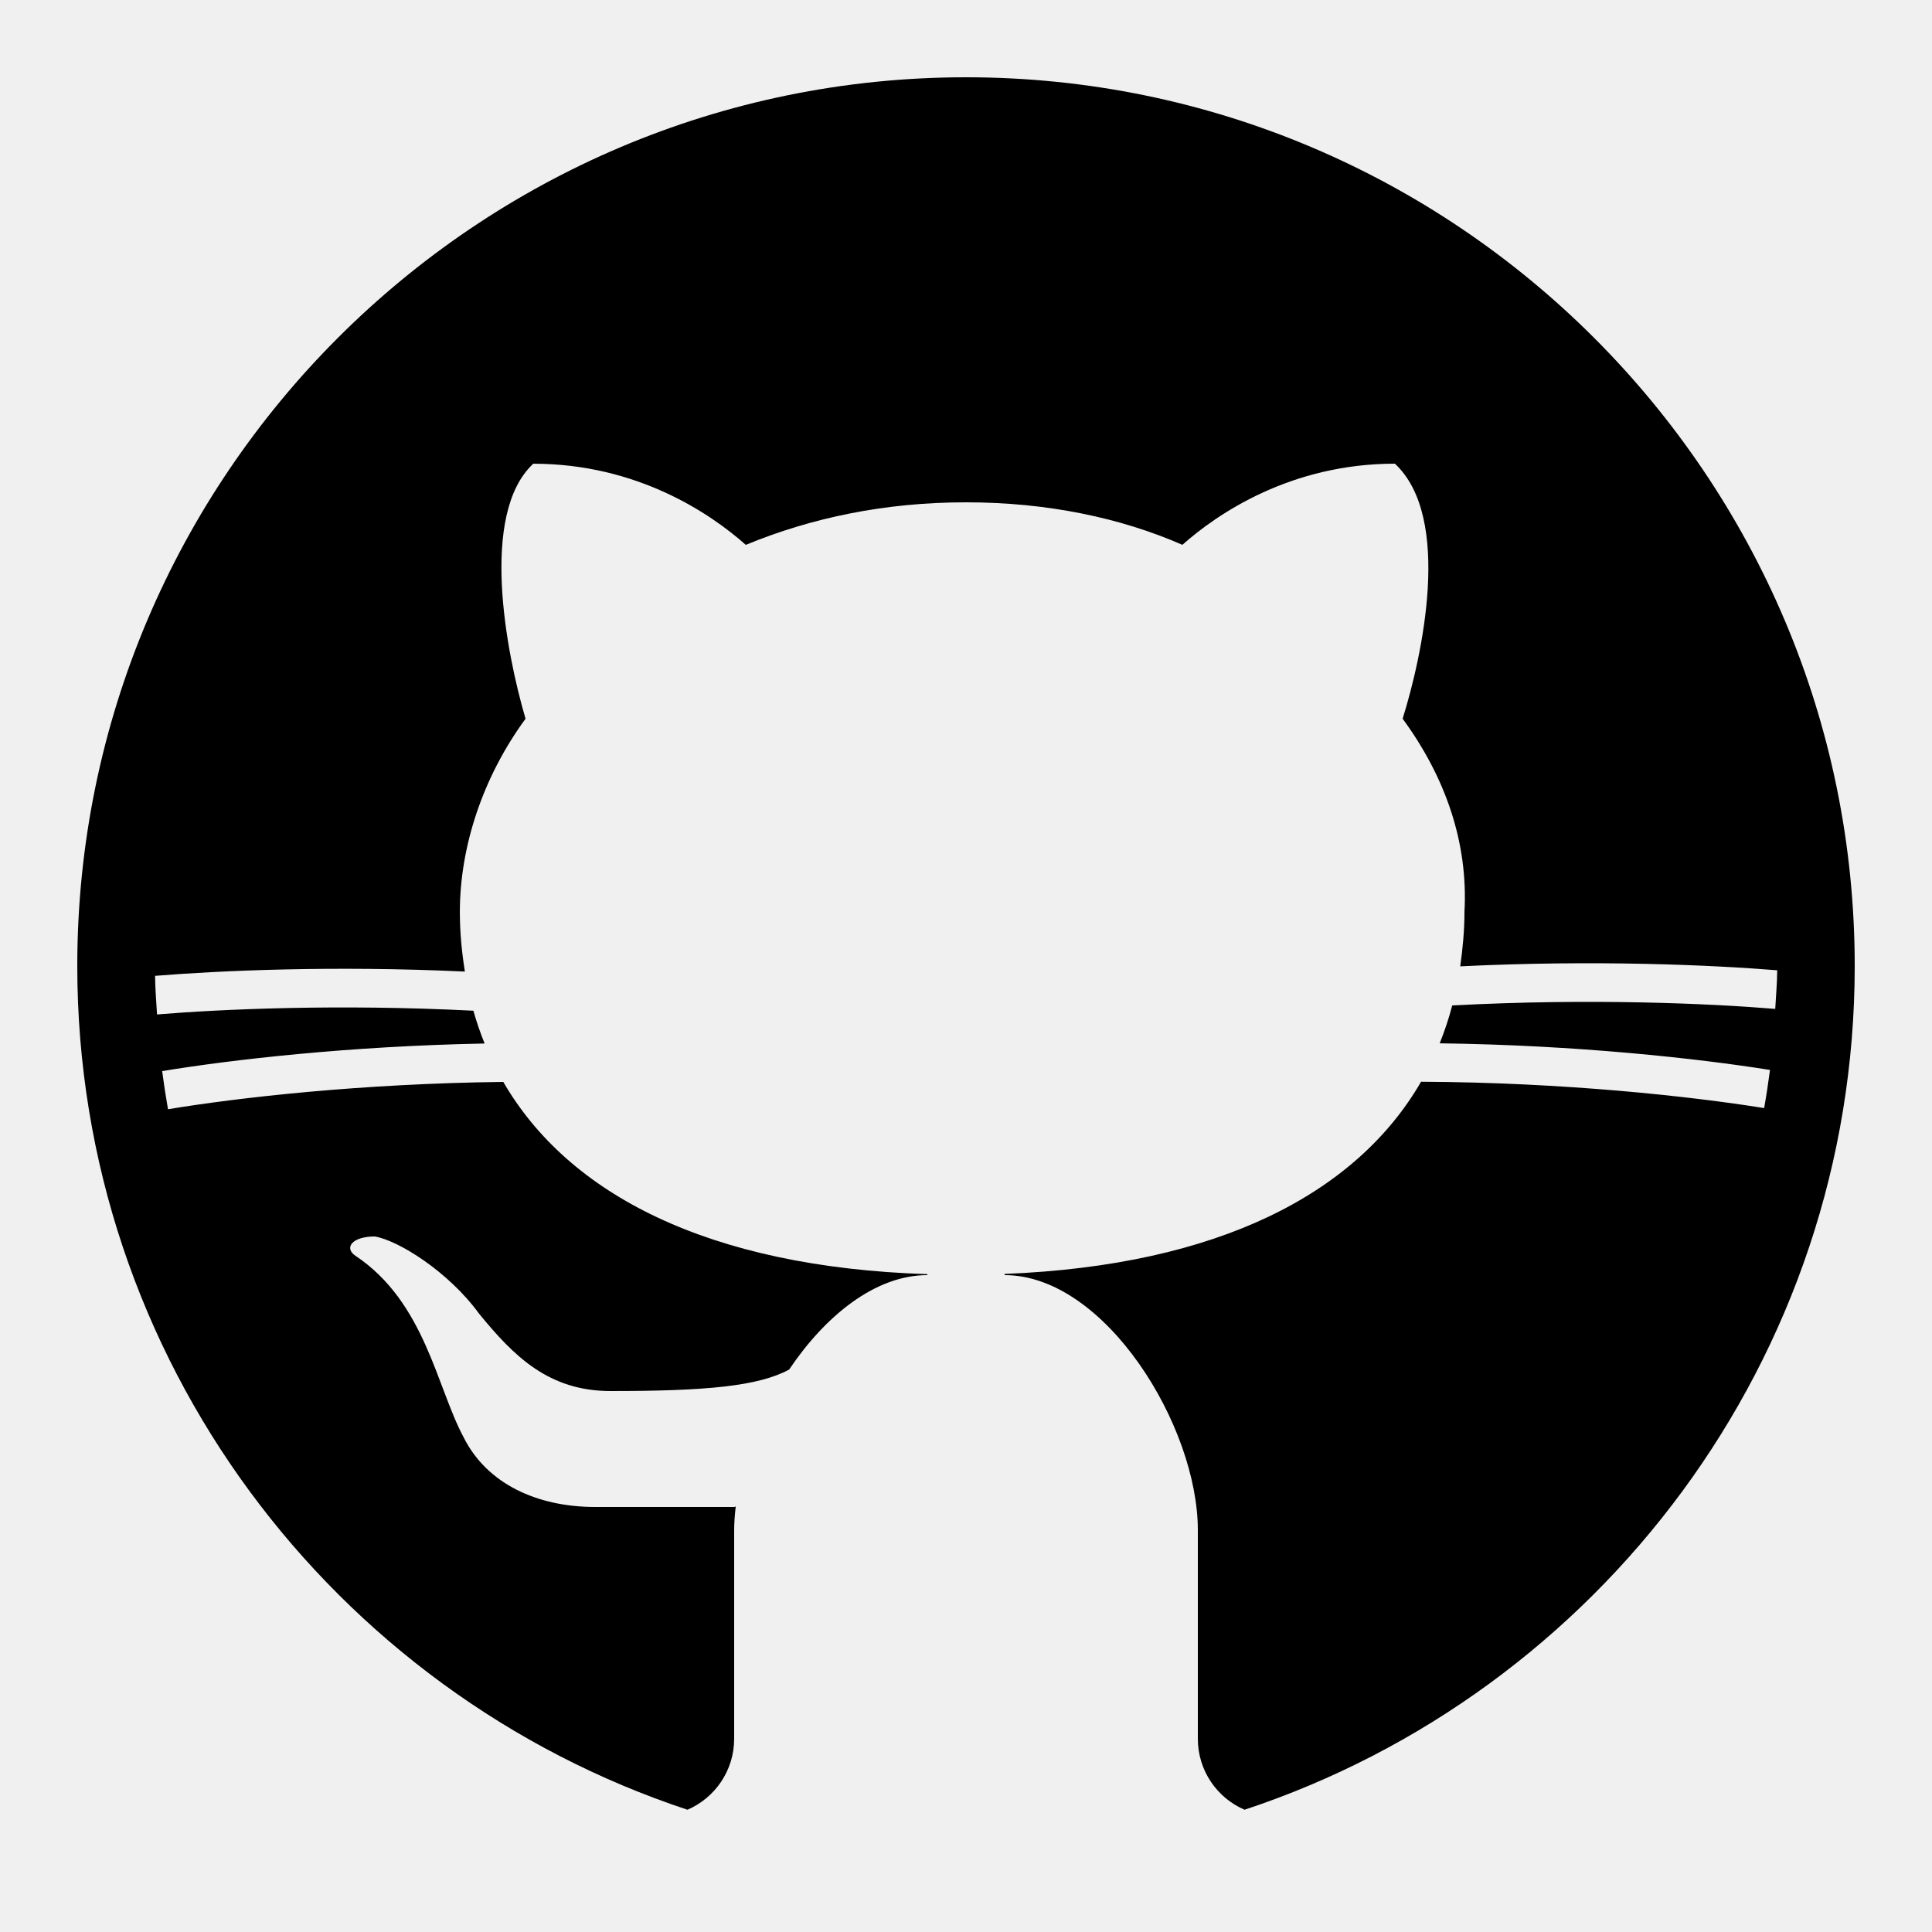
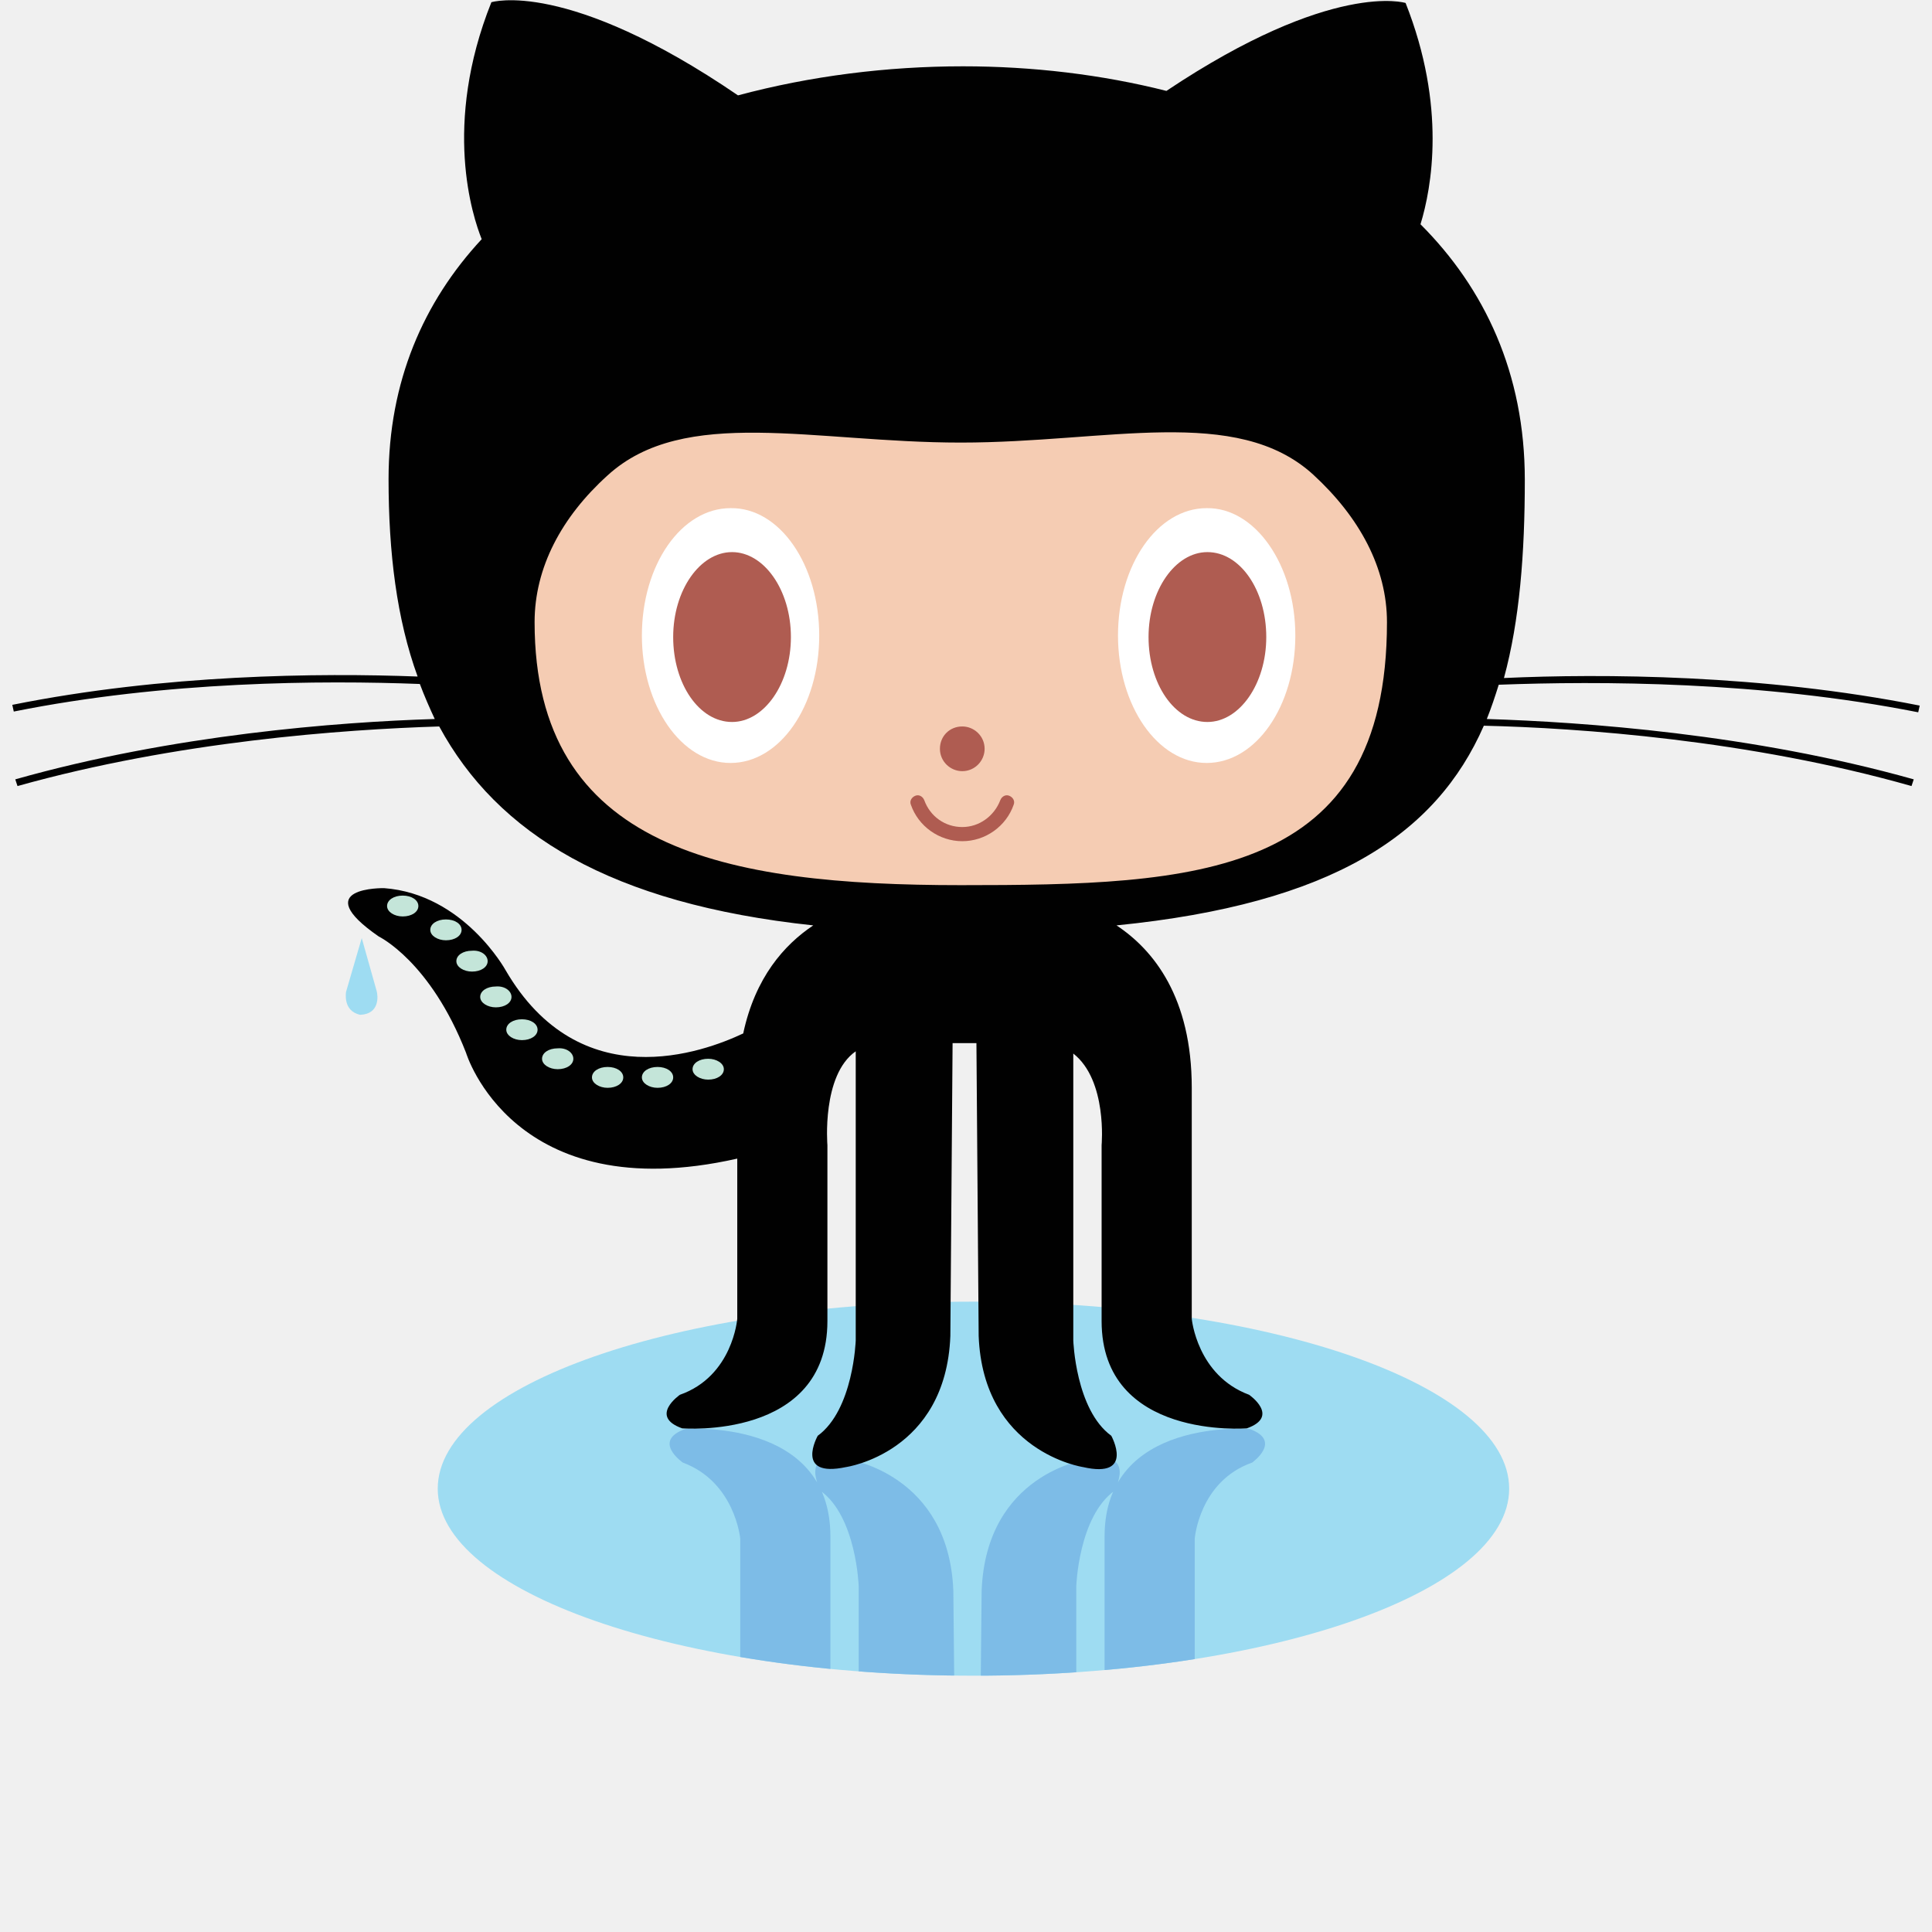
- <svg xmlns="http://www.w3.org/2000/svg" viewBox="0 0 50 50" width="50px" height="50px">
-   <path d="M17.791,46.836C18.502,46.53,19,45.823,19,45v-5.4c0-0.197,0.016-0.402,0.041-0.61C19.027,38.994,19.014,38.997,19,39 c0,0-3,0-3.6,0c-1.5,0-2.8-0.6-3.4-1.8c-0.7-1.3-1-3.5-2.8-4.7C8.9,32.3,9.1,32,9.7,32c0.6,0.1,1.9,0.9,2.7,2c0.9,1.1,1.8,2,3.4,2 c2.487,0,3.82-0.125,4.622-0.555C21.356,34.056,22.649,33,24,33v-0.025c-5.668-0.182-9.289-2.066-10.975-4.975 c-3.665,0.042-6.856,0.405-8.677,0.707c-0.058-0.327-0.108-0.656-0.151-0.987c1.797-0.296,4.843-0.647,8.345-0.714 c-0.112-0.276-0.209-0.559-0.291-0.849c-3.511-0.178-6.541-0.039-8.187,0.097c-0.02-0.332-0.047-0.663-0.051-0.999 c1.649-0.135,4.597-0.27,8.018-0.111c-0.079-0.5-0.13-1.011-0.13-1.543c0-1.7,0.6-3.5,1.7-5c-0.5-1.7-1.2-5.3,0.2-6.6 c2.7,0,4.6,1.3,5.5,2.1C21,13.4,22.9,13,25,13s4,0.4,5.6,1.1c0.9-0.8,2.8-2.1,5.5-2.1c1.5,1.4,0.7,5,0.2,6.6c1.1,1.5,1.7,3.2,1.6,5 c0,0.484-0.045,0.951-0.11,1.409c3.499-0.172,6.527-0.034,8.204,0.102c-0.002,0.337-0.033,0.666-0.051,0.999 c-1.671-0.138-4.775-0.28-8.359-0.089c-0.089,0.336-0.197,0.663-0.325,0.98c3.546,0.046,6.665,0.389,8.548,0.689 c-0.043,0.332-0.093,0.661-0.151,0.987c-1.912-0.306-5.171-0.664-8.879-0.682C35.112,30.873,31.557,32.75,26,32.969V33 c2.6,0,5,3.9,5,6.6V45c0,0.823,0.498,1.53,1.209,1.836C41.37,43.804,48,35.164,48,25C48,12.318,37.683,2,25,2S2,12.318,2,25 C2,35.164,8.63,43.804,17.791,46.836z" />
+ <svg xmlns="http://www.w3.org/2000/svg" xmlns:xlink="http://www.w3.org/1999/xlink" width="800px" height="800px" viewBox="-1.65 0 259.3 259.3" version="1.1" preserveAspectRatio="xMidYMid">
+   <g>
+     <path fill="#9EDCF2" d="M200.9,199.8c0,13.9-32.2,25.1-71.9,25.1c-39.7,0-71.9-11.3-71.9-25.1c0-13.9,32.2-25.1,71.9-25.1C168.7,174.7,200.9,185.9,200.9,199.8L200.9,199.8z M200.9,199.8" />
+     <g>
+       <defs>
+         <path id="SVGID_1_" d="M98.1,244.8c1.6,7.5,5.5,11.9,9.4,14.5l41.1,0c5-3.4,10.1-9.8,10.1-21.8v-31c0,0,0.6-7.7,7.7-10.2c0,0,4.1-2.9-0.3-4.5c0,0-19.5-1.6-19.5,14.4v23.6c0,0,0.8,8.7-3.8,12.3v-29.2c0,0,0.3-9.3,5.1-12.8c0,0,3.2-5.7-3.8-4.2c0,0-13.4,1.9-14,17.6l-0.3,30h-3.2l-0.3-30c-0.6-15.6-14-17.6-14-17.6c-7-1.6-3.8,4.2-3.8,4.2c4.8,3.5,5.1,12.8,5.1,12.8v29.5c-4.6-3.3-3.8-12.6-3.8-12.6v-23.6c0-16-19.5-14.4-19.5-14.4c-4.5,1.6-0.3,4.5-0.3,4.5c7,2.6,7.7,10.2,7.7,10.2v21.7L98.1,244.8z" />
+       </defs>
+       <clipPath id="SVGID_2_">
+         <use xlink:href="#SVGID_1_" overflow="visible" />
+       </clipPath>
+       <path clip-path="url(#SVGID_2_)" fill="#7DBCE7" d="M200.9,199.8c0,13.9-32.2,25.1-71.9,25.1c-39.7,0-71.9-11.3-71.9-25.1c0-13.9,32.2-25.1,71.9-25.1C168.7,174.7,200.9,185.9,200.9,199.8L200.9,199.8z M200.9,199.8" />
+     </g>
+     <path fill="#9EDCF2" d="M46.9,125.9l-2.1,7.2c0,0-0.5,2.6,1.9,3.1c2.6-0.1,2.4-2.5,2.2-3.2L46.9,125.9L46.9,125.9z M46.9,125.9" />
+     <path fill="#010101" d="M255.8,95.6l0.2-0.9c-21.1-4.2-42.7-4.3-55.8-3.7c2.1-7.7,2.8-16.7,2.8-26.6c0-14.3-5.4-25.7-14-34.3c1.5-4.9,3.5-15.8-2-29.7c0,0-9.8-3.1-32.1,11.8c-8.7-2.2-18-3.3-27.3-3.3c-10.2,0-20.5,1.3-30.2,3.9C74.4-2.9,64.3,0.3,64.3,0.3c-6.6,16.5-2.5,28.8-1.3,31.8c-7.8,8.4-12.5,19.1-12.5,32.2c0,9.9,1.1,18.8,3.9,26.5c-13.2-0.5-34-0.3-54.4,3.8l0.2,0.9c20.4-4.1,41.4-4.2,54.5-3.7c0.6,1.6,1.3,3.2,2,4.7c-13,0.4-35.1,2.1-56.3,8.1l0.3,0.9c21.4-6,43.7-7.6,56.6-8c7.8,14.4,23,23.8,50.2,26.7c-3.9,2.6-7.8,7-9.4,14.5c-5.3,2.5-21.9,8.7-31.9-8.5c0,0-5.6-10.2-16.3-11c0,0-10.4-0.2-0.7,6.5c0,0,6.9,3.3,11.7,15.6c0,0,6.3,21,36.4,14.2V177c0,0-0.6,7.7-7.7,10.2c0,0-4.2,2.9,0.3,4.5c0,0,19.5,1.6,19.5-14.4v-23.6c0,0-0.8-9.4,3.8-12.6v38.8c0,0-0.3,9.3-5.1,12.8c0,0-3.2,5.7,3.8,4.2c0,0,13.4-1.9,14-17.6l0.3-39.3h3.2l0.3,39.3c0.6,15.6,14,17.6,14,17.6c7,1.6,3.8-4.2,3.8-4.2c-4.8-3.5-5.1-12.8-5.1-12.8v-38.5c4.6,3.6,3.8,12.3,3.8,12.3v23.6c0,16,19.5,14.4,19.5,14.4c4.5-1.6,0.3-4.5,0.3-4.5c-7-2.6-7.7-10.2-7.7-10.2v-31c0-12.1-5.1-18.5-10.1-21.8c29-2.9,42.9-12.2,49.3-26.8c12.7,0.3,35.6,1.9,57.4,8.1l0.3-0.9c-21.7-6.1-44.4-7.7-57.3-8.1c0.6-1.5,1.1-3,1.6-4.6C212.9,91.4,234.6,91.4,255.8,95.6L255.8,95.6z M255.8,95.6" />
+     <path fill="#F5CCB3" d="M174.6,63.7c6.2,5.7,9.9,12.5,9.9,19.8c0,34.4-25.6,35.3-57.2,35.3c-31.6,0-57.2-4.8-57.2-35.3c0-7.3,3.6-14.1,9.8-19.7c10.3-9.4,27.7-4.4,47.4-4.4C147,59.4,164.3,54.3,174.6,63.7L174.6,63.7z M174.6,63.7" />
+     <path fill="#FFFFFF" d="M108.3,85.3c0,9.5-5.3,17.1-11.9,17.1c-6.6,0-11.9-7.7-11.9-17.1c0-9.5,5.3-17.1,11.9-17.1C103,68.1,108.3,75.8,108.3,85.3L108.3,85.3z M108.3,85.3" />
+     <path fill="#AF5C51" d="M104.5,85.5c0,6.3-3.6,11.4-7.9,11.4c-4.4,0-7.9-5.1-7.9-11.4c0-6.3,3.6-11.4,7.9-11.4C100.9,74.1,104.5,79.2,104.5,85.5L104.5,85.5z M104.5,85.5" />
+     <path fill="#FFFFFF" d="M172.2,85.3c0,9.5-5.3,17.1-11.9,17.1c-6.6,0-11.9-7.7-11.9-17.1c0-9.5,5.3-17.1,11.9-17.1C166.8,68.1,172.2,75.8,172.2,85.3L172.2,85.3z M172.2,85.3" />
+     <path fill="#AF5C51" d="M168.3,85.5c0,6.3-3.6,11.4-7.9,11.4c-4.4,0-7.9-5.1-7.9-11.4c0-6.3,3.6-11.4,7.9-11.4C164.8,74.1,168.3,79.2,168.3,85.5L168.3,85.5z M168.3,85.5" />
+     <path fill="#AF5C51" d="M130.5,100.5c0,1.6-1.3,3-3,3c-1.6,0-3-1.3-3-3s1.3-3,3-3C129.1,97.5,130.5,98.8,130.5,100.5L130.5,100.5z M130.5,100.5" />
+     <path fill="#AF5C51" d="M120.6,108c-0.2-0.5,0.1-1,0.6-1.2c0.5-0.2,1,0.1,1.2,0.6c0.8,2.2,2.8,3.6,5.1,3.6c2.3,0,4.3-1.5,5.1-3.6c0.2-0.5,0.7-0.8,1.2-0.6c0.5,0.2,0.8,0.7,0.6,1.2c-1,2.9-3.8,4.9-6.9,4.9C124.4,112.9,121.6,110.9,120.6,108L120.6,108z M120.6,108" />
+     <path fill="#C4E5D9" d="M54.5,121.6c0,0.8-0.9,1.4-2.1,1.4c-1.1,0-2.1-0.6-2.1-1.4c0-0.8,0.9-1.4,2.1-1.4C53.6,120.2,54.5,120.8,54.5,121.6L54.5,121.6z M54.5,121.6" />
+     <path fill="#C4E5D9" d="M60.3,124.8c0,0.8-0.9,1.4-2.1,1.4c-1.1,0-2.1-0.6-2.1-1.4c0-0.8,0.9-1.4,2.1-1.4C59.4,123.4,60.3,124,60.3,124.8L60.3,124.8z M60.3,124.8" />
+     <path fill="#C4E5D9" d="M63.8,129c0,0.8-0.9,1.4-2.1,1.4c-1.1,0-2.1-0.6-2.1-1.4c0-0.8,0.9-1.4,2.1-1.4C62.9,127.5,63.8,128.2,63.8,129L63.8,129z M63.8,129" />
+     <path fill="#C4E5D9" d="M67,133.8c0,0.8-0.9,1.4-2.1,1.4c-1.1,0-2.1-0.6-2.1-1.4c0-0.8,0.9-1.4,2.1-1.4C66.1,132.3,67,133,67,133.8L67,133.8z M67,133.8" />
+     <path fill="#C4E5D9" d="M70.5,138.2c0,0.8-0.9,1.4-2.1,1.4c-1.1,0-2.1-0.6-2.1-1.4c0-0.8,0.9-1.4,2.1-1.4C69.6,136.8,70.5,137.4,70.5,138.2L70.5,138.2z M70.5,138.2" />
+     <path fill="#C4E5D9" d="M75.3,142.1c0,0.8-0.9,1.4-2.1,1.4c-1.1,0-2.1-0.6-2.1-1.4c0-0.8,0.9-1.4,2.1-1.4C74.4,140.6,75.3,141.3,75.3,142.1L75.3,142.1z M75.3,142.1" />
+     <path fill="#C4E5D9" d="M82,144.6c0,0.8-0.9,1.4-2.1,1.4c-1.1,0-2.1-0.6-2.1-1.4c0-0.8,0.9-1.4,2.1-1.4C81.1,143.2,82,143.8,82,144.6L82,144.6z M82,144.6" />
+     <path fill="#C4E5D9" d="M88.7,144.6c0,0.8-0.9,1.4-2.1,1.4c-1.1,0-2.1-0.6-2.1-1.4c0-0.8,0.9-1.4,2.1-1.4C87.8,143.2,88.7,143.8,88.7,144.6L88.7,144.6z M88.7,144.6" />
+     <path fill="#C4E5D9" d="M95.5,143.5c0,0.8-0.9,1.4-2.1,1.4c-1.1,0-2.1-0.6-2.1-1.4c0-0.8,0.9-1.4,2.1-1.4C94.5,142.1,95.5,142.7,95.5,143.5L95.5,143.5z M95.5,143.5" />
+   </g>
</svg>
